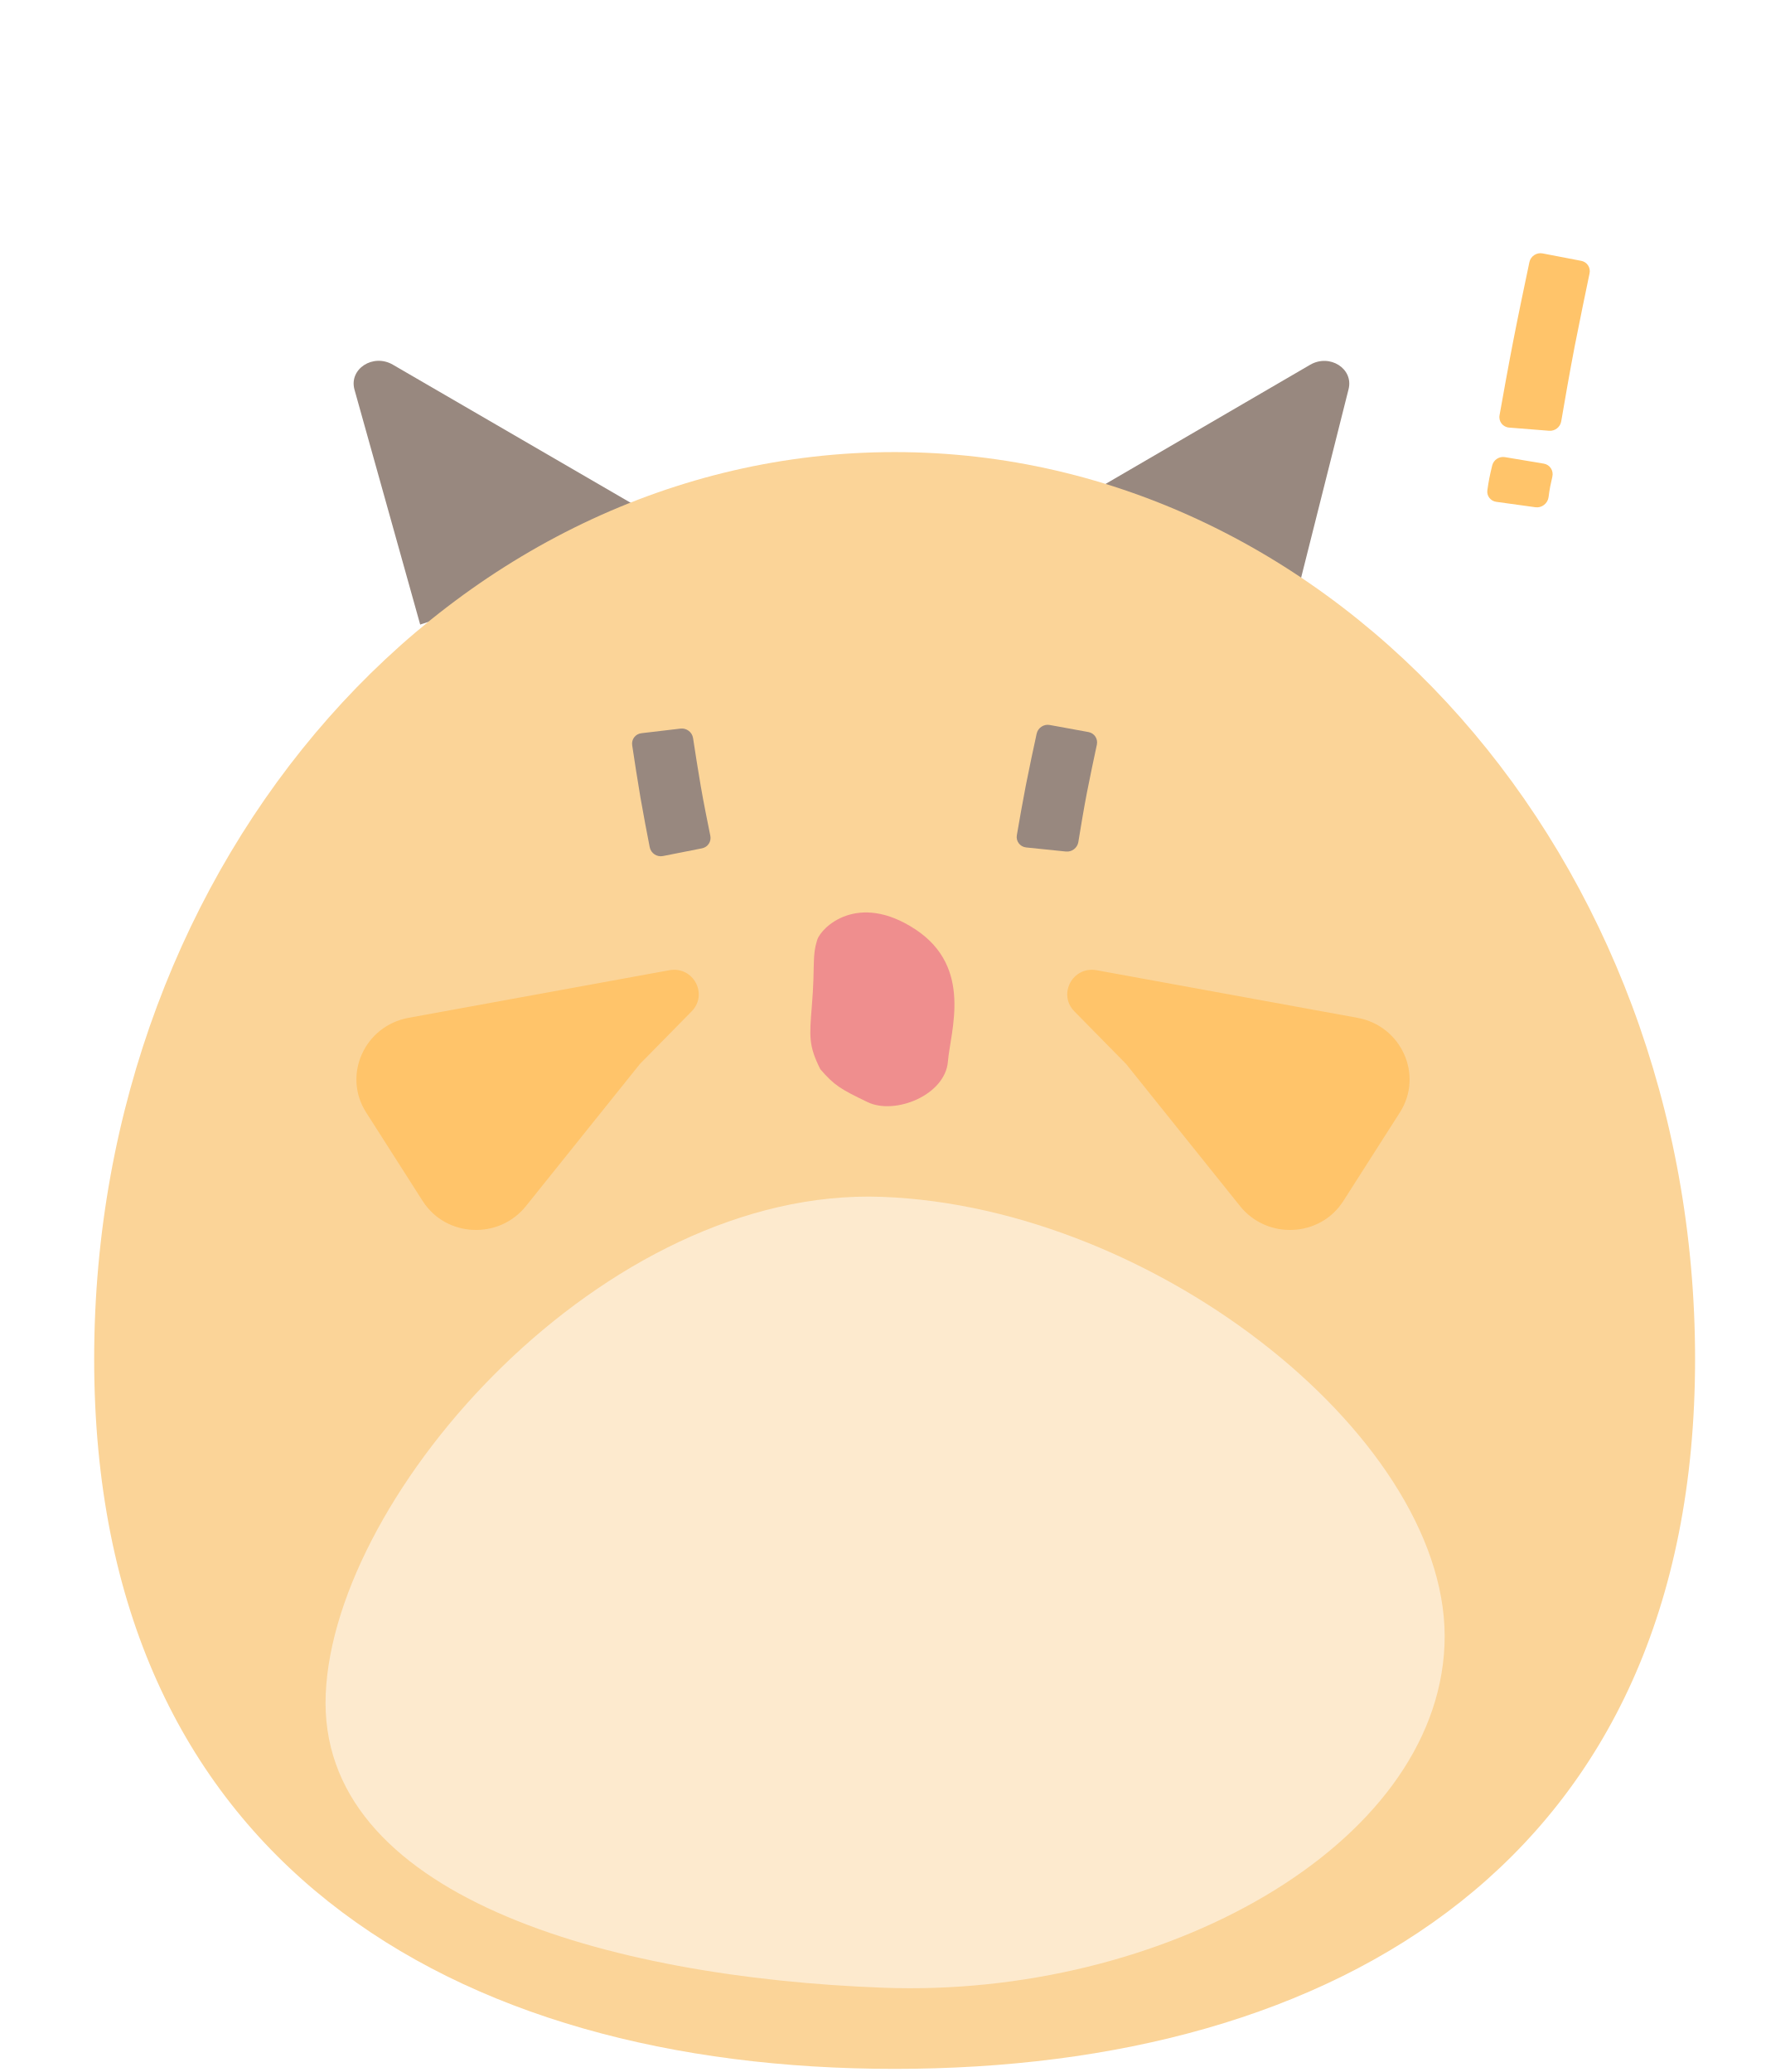
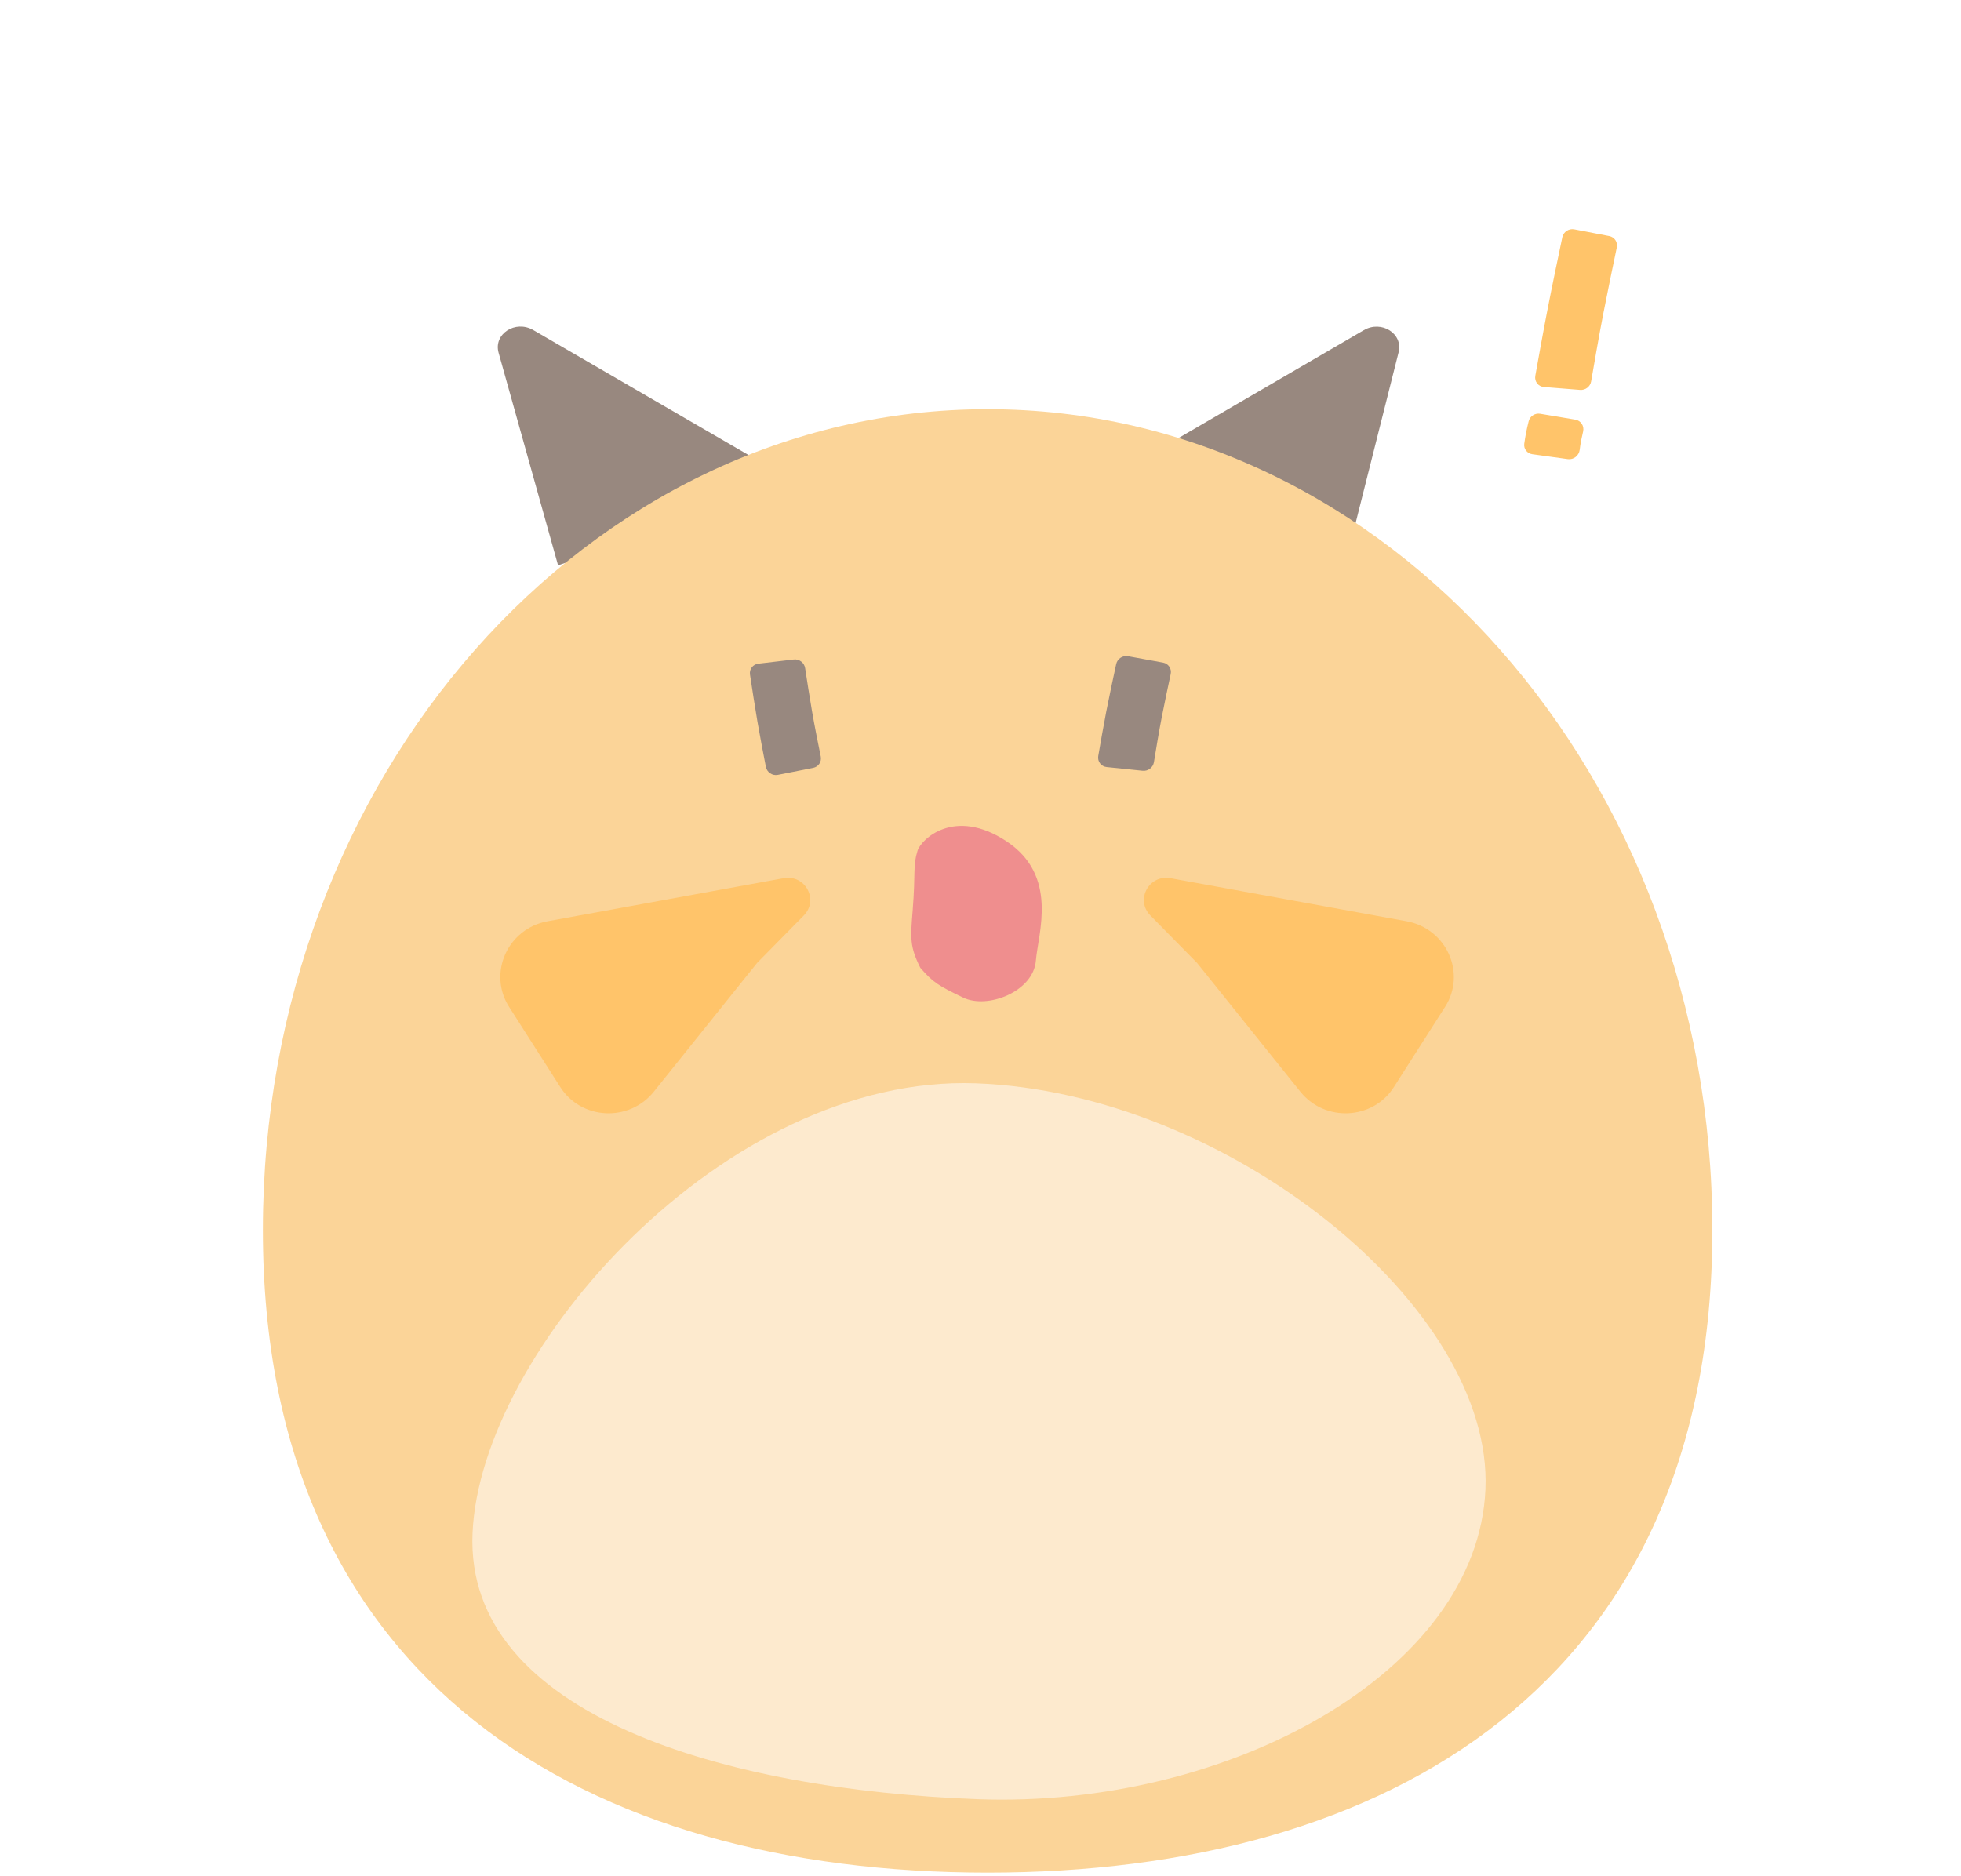
- <svg xmlns="http://www.w3.org/2000/svg" width="114" height="132" viewBox="0 0 114 132" fill="none">
-   <path d="M83.474 23.239C84.72 22.513 86.252 23.486 85.923 24.793L82.084 40.043L64.473 34.303L83.474 23.239Z" fill="#98887F" />
-   <path d="M25.029 23.232C23.766 22.499 22.218 23.508 22.586 24.824L26.772 39.789L43.818 34.142L25.029 23.232Z" fill="#98887F" />
-   <path d="M108 86.577C108 118.486 85.166 131.801 57 131.801C28.834 131.801 6 118.486 6 86.577C6 54.668 28.834 28.801 57 28.801C85.166 28.801 108 54.668 108 86.577Z" fill="#FBD498" />
-   <path d="M65.382 53.988C64.991 53.947 64.721 53.595 64.787 53.208C64.925 52.404 65.158 51.071 65.353 50.07C65.553 49.04 65.866 47.584 66.049 46.74C66.131 46.365 66.503 46.117 66.881 46.186L69.347 46.636C69.725 46.705 69.966 47.065 69.885 47.442C69.719 48.21 69.45 49.482 69.255 50.479C69.058 51.492 68.834 52.844 68.705 53.644C68.644 54.018 68.294 54.287 67.915 54.248L65.382 53.988Z" fill="#98887F" />
-   <path d="M96.153 27.24C95.752 27.209 95.472 26.85 95.542 26.455C95.736 25.363 96.113 23.263 96.415 21.717C96.723 20.132 97.204 17.837 97.444 16.701C97.524 16.32 97.902 16.07 98.284 16.144L100.745 16.617C101.118 16.688 101.355 17.044 101.277 17.416C101.06 18.451 100.638 20.482 100.334 22.038C100.026 23.621 99.653 25.779 99.471 26.845C99.409 27.21 99.071 27.472 98.7 27.443L96.153 27.24Z" fill="#FFC46A" />
-   <path d="M95.334 31.97C94.967 31.919 94.713 31.591 94.766 31.226C94.802 30.977 94.845 30.699 94.89 30.47C94.937 30.227 95.009 29.92 95.075 29.65C95.163 29.292 95.521 29.061 95.885 29.122L98.358 29.536C98.751 29.602 98.998 29.983 98.906 30.372C98.857 30.584 98.806 30.811 98.767 31.009C98.728 31.209 98.694 31.447 98.665 31.669C98.613 32.072 98.236 32.371 97.832 32.315L95.334 31.97Z" fill="#FFC46A" />
-   <path d="M42.237 54.536C41.852 54.612 41.471 54.357 41.396 53.971C41.239 53.169 40.983 51.839 40.81 50.834C40.632 49.799 40.407 48.33 40.279 47.477C40.222 47.097 40.486 46.755 40.868 46.71L43.362 46.416C43.744 46.371 44.1 46.642 44.158 47.023C44.276 47.798 44.475 49.082 44.648 50.083C44.823 51.1 45.094 52.446 45.257 53.241C45.334 53.614 45.098 53.97 44.726 54.044L42.237 54.536Z" fill="#98887F" />
-   <path d="M51.724 64.118C51.568 66.047 51.521 66.626 52.265 68.115C53.162 69.152 53.551 69.382 55.282 70.214C57.014 71.047 60.221 69.778 60.396 67.623C60.552 65.694 62.011 61.643 58.33 59.212C54.649 56.781 52.309 59.091 52.068 59.88C51.724 61 51.949 61.343 51.724 64.118Z" fill="#EF8E8E" />
-   <path d="M92.034 104.822C91.479 117.663 73.996 127.281 56.315 126.633C38.635 125.984 20.198 120.746 20.754 107.904C21.309 95.063 38.505 75.599 56.186 76.247C73.866 76.896 92.589 91.981 92.034 104.822Z" fill="#FDEACE" />
-   <path d="M44.065 64.433C45.144 63.336 44.166 61.532 42.644 61.81L26.034 64.841C23.223 65.354 21.811 68.494 23.325 70.865L26.931 76.514C28.409 78.829 31.781 78.993 33.512 76.834L40.773 67.78L44.065 64.433Z" fill="#FFC46A" />
-   <path d="M68.455 64.433C67.376 63.336 68.353 61.532 69.876 61.81L86.486 64.841C89.296 65.354 90.708 68.494 89.195 70.865L85.588 76.514C84.111 78.829 80.739 78.993 79.007 76.834L71.746 67.78L68.455 64.433Z" fill="#FFC46A" />
+ <svg xmlns="http://www.w3.org/2000/svg" width="138" height="132" viewBox="0 0 138 132" fill="none">
+   <path d="M95.974 23.239C97.22 22.513 98.752 23.486 98.423 24.793L94.584 40.043L76.973 34.303L95.974 23.239Z" fill="#98887F" />
+   <path d="M37.529 23.232C36.266 22.499 34.718 23.508 35.086 24.824L39.272 39.789L56.318 34.142L37.529 23.232Z" fill="#98887F" />
+   <path d="M120.5 86.577C120.5 118.486 97.666 131.801 69.5 131.801C41.334 131.801 18.5 118.486 18.5 86.577C18.5 54.668 41.334 28.801 69.5 28.801C97.666 28.801 120.5 54.668 120.5 86.577Z" fill="#FBD498" />
+   <path d="M77.882 53.988C77.491 53.947 77.221 53.595 77.287 53.208C77.425 52.404 77.658 51.071 77.853 50.07C78.053 49.04 78.366 47.584 78.549 46.74C78.631 46.365 79.003 46.117 79.381 46.186L81.847 46.636C82.225 46.705 82.466 47.065 82.385 47.442C82.219 48.21 81.95 49.482 81.755 50.479C81.558 51.492 81.334 52.844 81.205 53.644C81.144 54.018 80.794 54.287 80.415 54.248L77.882 53.988Z" fill="#98887F" />
+   <path d="M108.653 27.24C108.252 27.209 107.972 26.85 108.042 26.455C108.236 25.363 108.613 23.263 108.915 21.717C109.223 20.132 109.704 17.837 109.944 16.701C110.024 16.32 110.402 16.07 110.784 16.144L113.245 16.617C113.618 16.688 113.855 17.044 113.777 17.416C113.56 18.451 113.138 20.482 112.834 22.038C112.526 23.621 112.153 25.779 111.971 26.845C111.909 27.21 111.571 27.472 111.2 27.443L108.653 27.24Z" fill="#FFC46A" />
+   <path d="M107.834 31.97C107.467 31.919 107.213 31.591 107.266 31.226C107.302 30.977 107.345 30.699 107.39 30.47C107.437 30.227 107.509 29.92 107.575 29.65C107.663 29.292 108.021 29.061 108.385 29.122L110.858 29.536C111.252 29.602 111.498 29.983 111.406 30.372C111.357 30.584 111.306 30.811 111.267 31.009C111.228 31.209 111.194 31.447 111.165 31.669C111.113 32.072 110.736 32.371 110.332 32.315L107.834 31.97Z" fill="#FFC46A" />
+   <path d="M54.737 54.536C54.352 54.612 53.971 54.357 53.896 53.971C53.739 53.169 53.483 51.839 53.31 50.834C53.132 49.799 52.907 48.33 52.779 47.477C52.722 47.097 52.986 46.755 53.368 46.71L55.862 46.416C56.244 46.371 56.6 46.642 56.658 47.023C56.776 47.798 56.975 49.082 57.148 50.083C57.323 51.1 57.594 52.446 57.757 53.241C57.834 53.614 57.598 53.97 57.226 54.044L54.737 54.536Z" fill="#98887F" />
+   <path d="M64.224 64.118C64.068 66.047 64.021 66.626 64.765 68.115C65.662 69.152 66.051 69.382 67.782 70.214C69.514 71.047 72.721 69.778 72.896 67.623C73.052 65.694 74.511 61.643 70.83 59.212C67.149 56.781 64.809 59.091 64.568 59.88C64.225 61 64.449 61.343 64.224 64.118Z" fill="#EF8E8E" />
+   <path d="M104.534 104.822C103.979 117.663 86.496 127.281 68.815 126.633C51.135 125.984 32.699 120.746 33.254 107.904C33.809 95.063 51.005 75.599 68.686 76.247C86.366 76.896 105.089 91.981 104.534 104.822Z" fill="#FDEACE" />
+   <path d="M56.565 64.433C57.644 63.336 56.666 61.532 55.144 61.81L38.534 64.841C35.723 65.354 34.312 68.494 35.825 70.865L39.431 76.514C40.909 78.829 44.281 78.993 46.012 76.834L53.273 67.78L56.565 64.433Z" fill="#FFC46A" />
+   <path d="M80.955 64.433C79.876 63.336 80.853 61.532 82.376 61.81L98.986 64.841C101.796 65.354 103.208 68.494 101.694 70.865L98.088 76.514C96.611 78.829 93.239 78.993 91.507 76.834L84.246 67.78L80.955 64.433Z" fill="#FFC46A" />
</svg>
